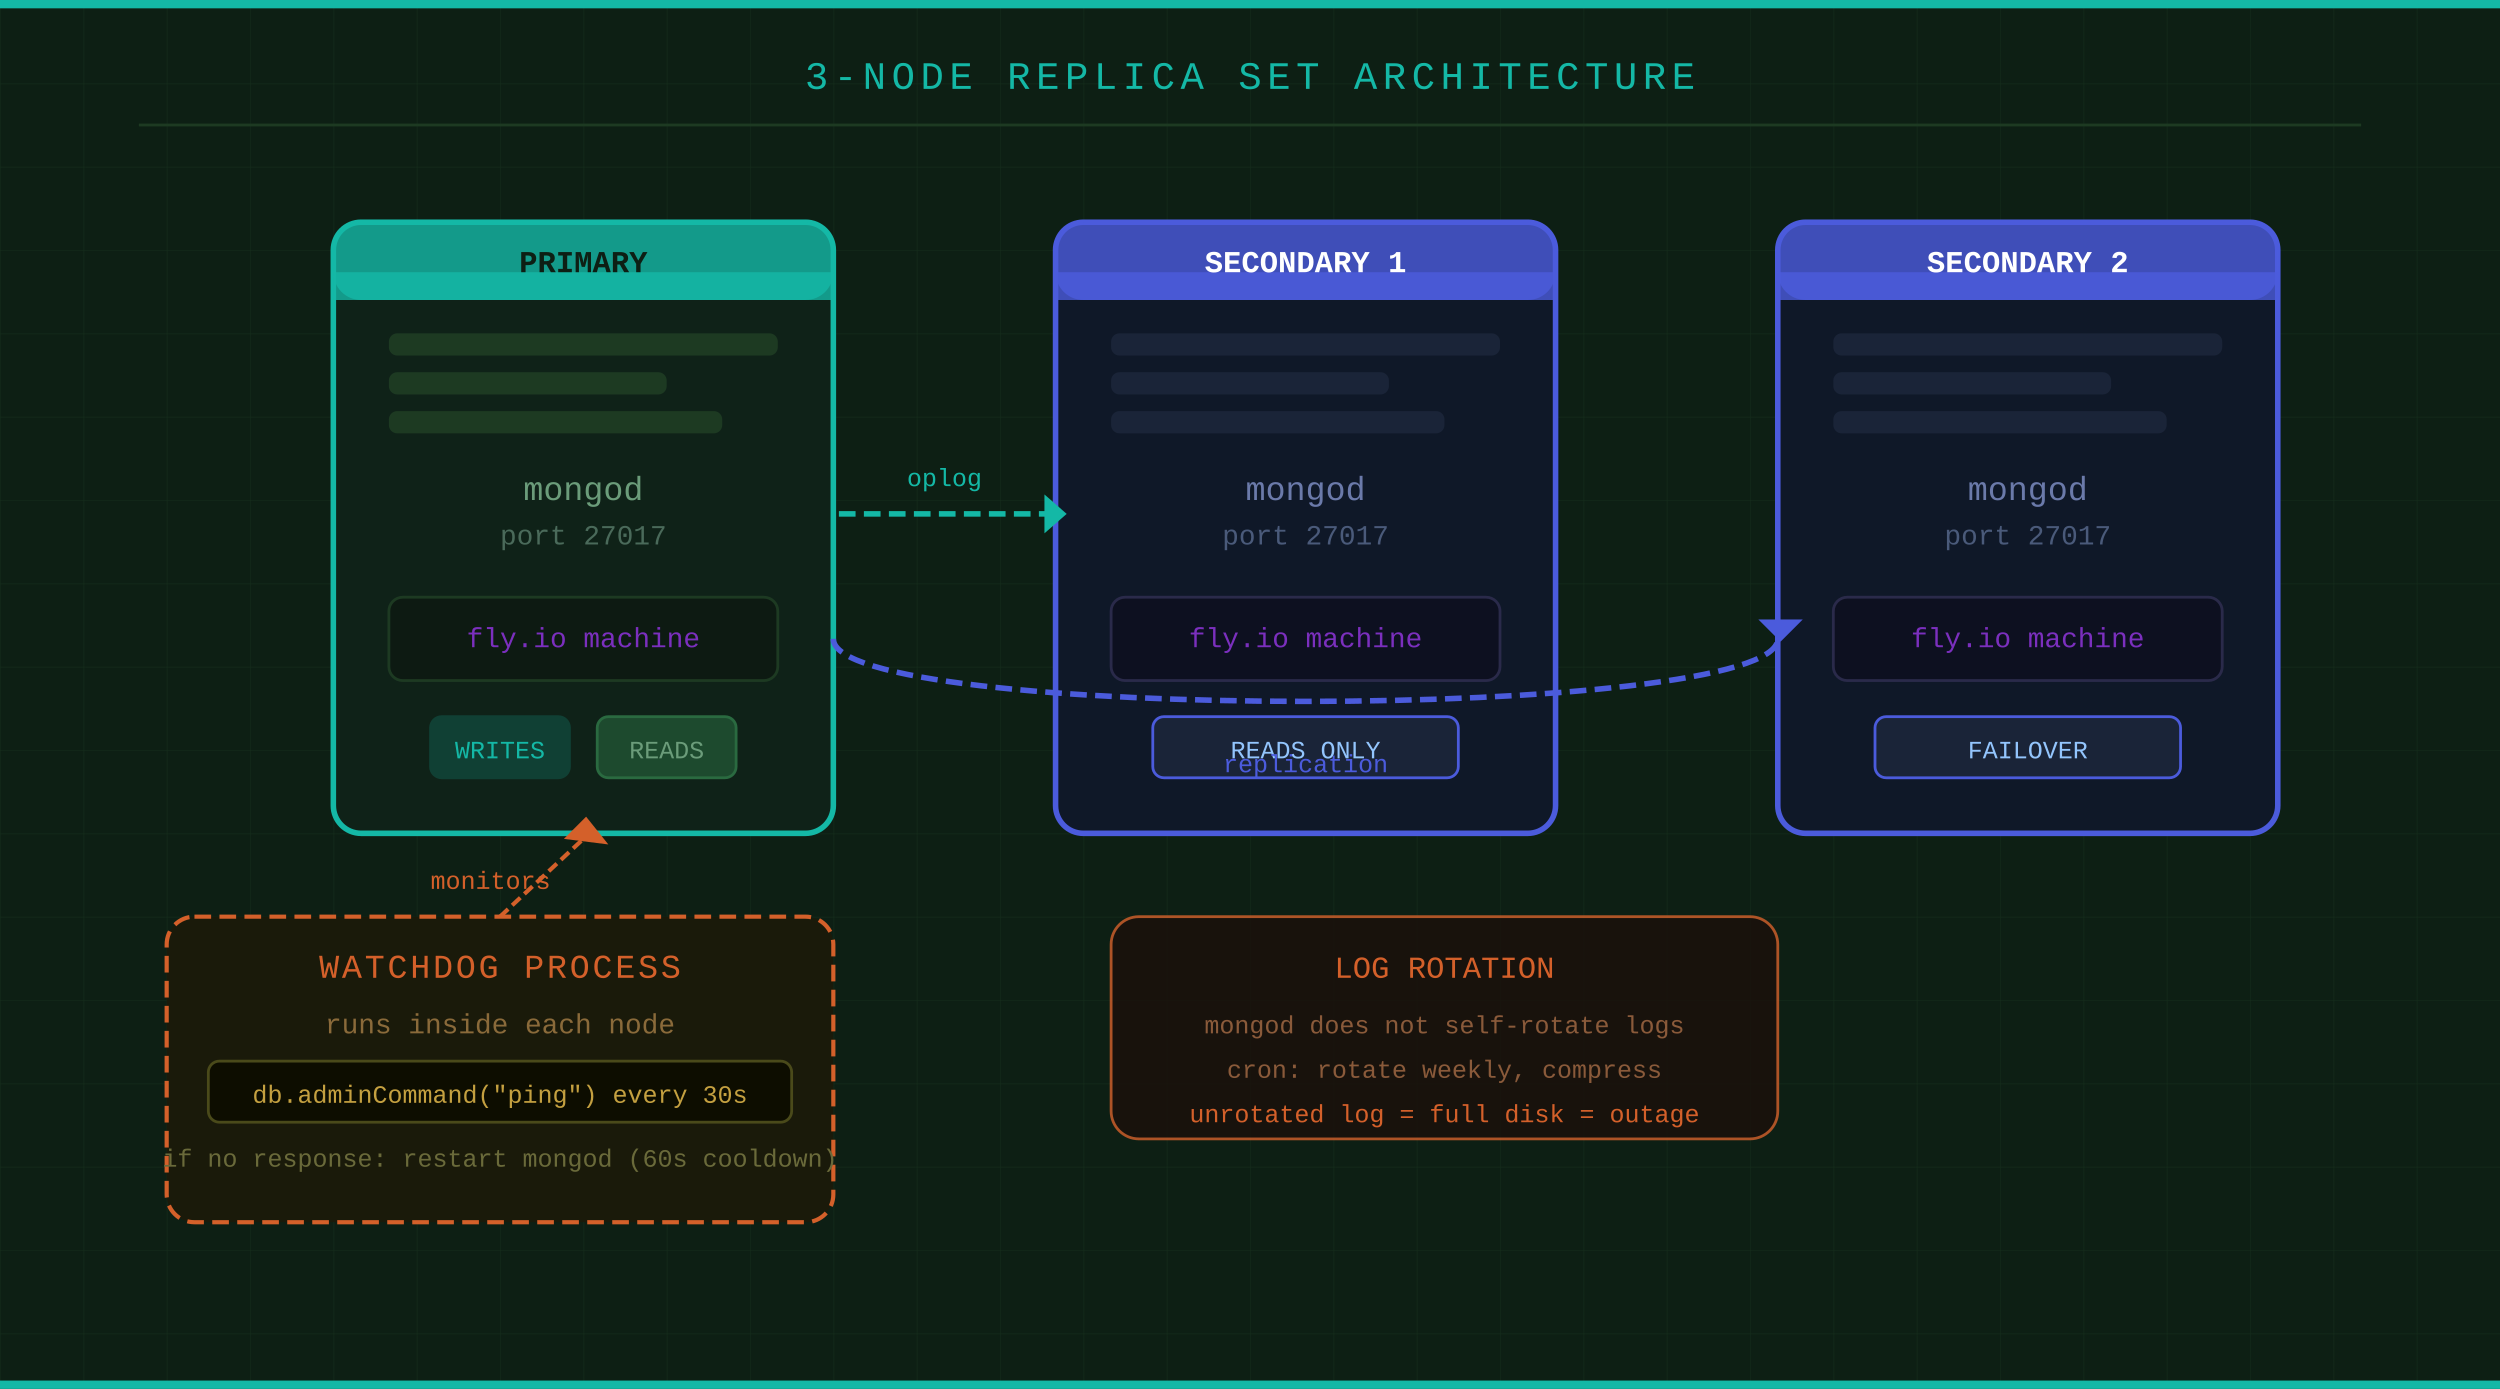
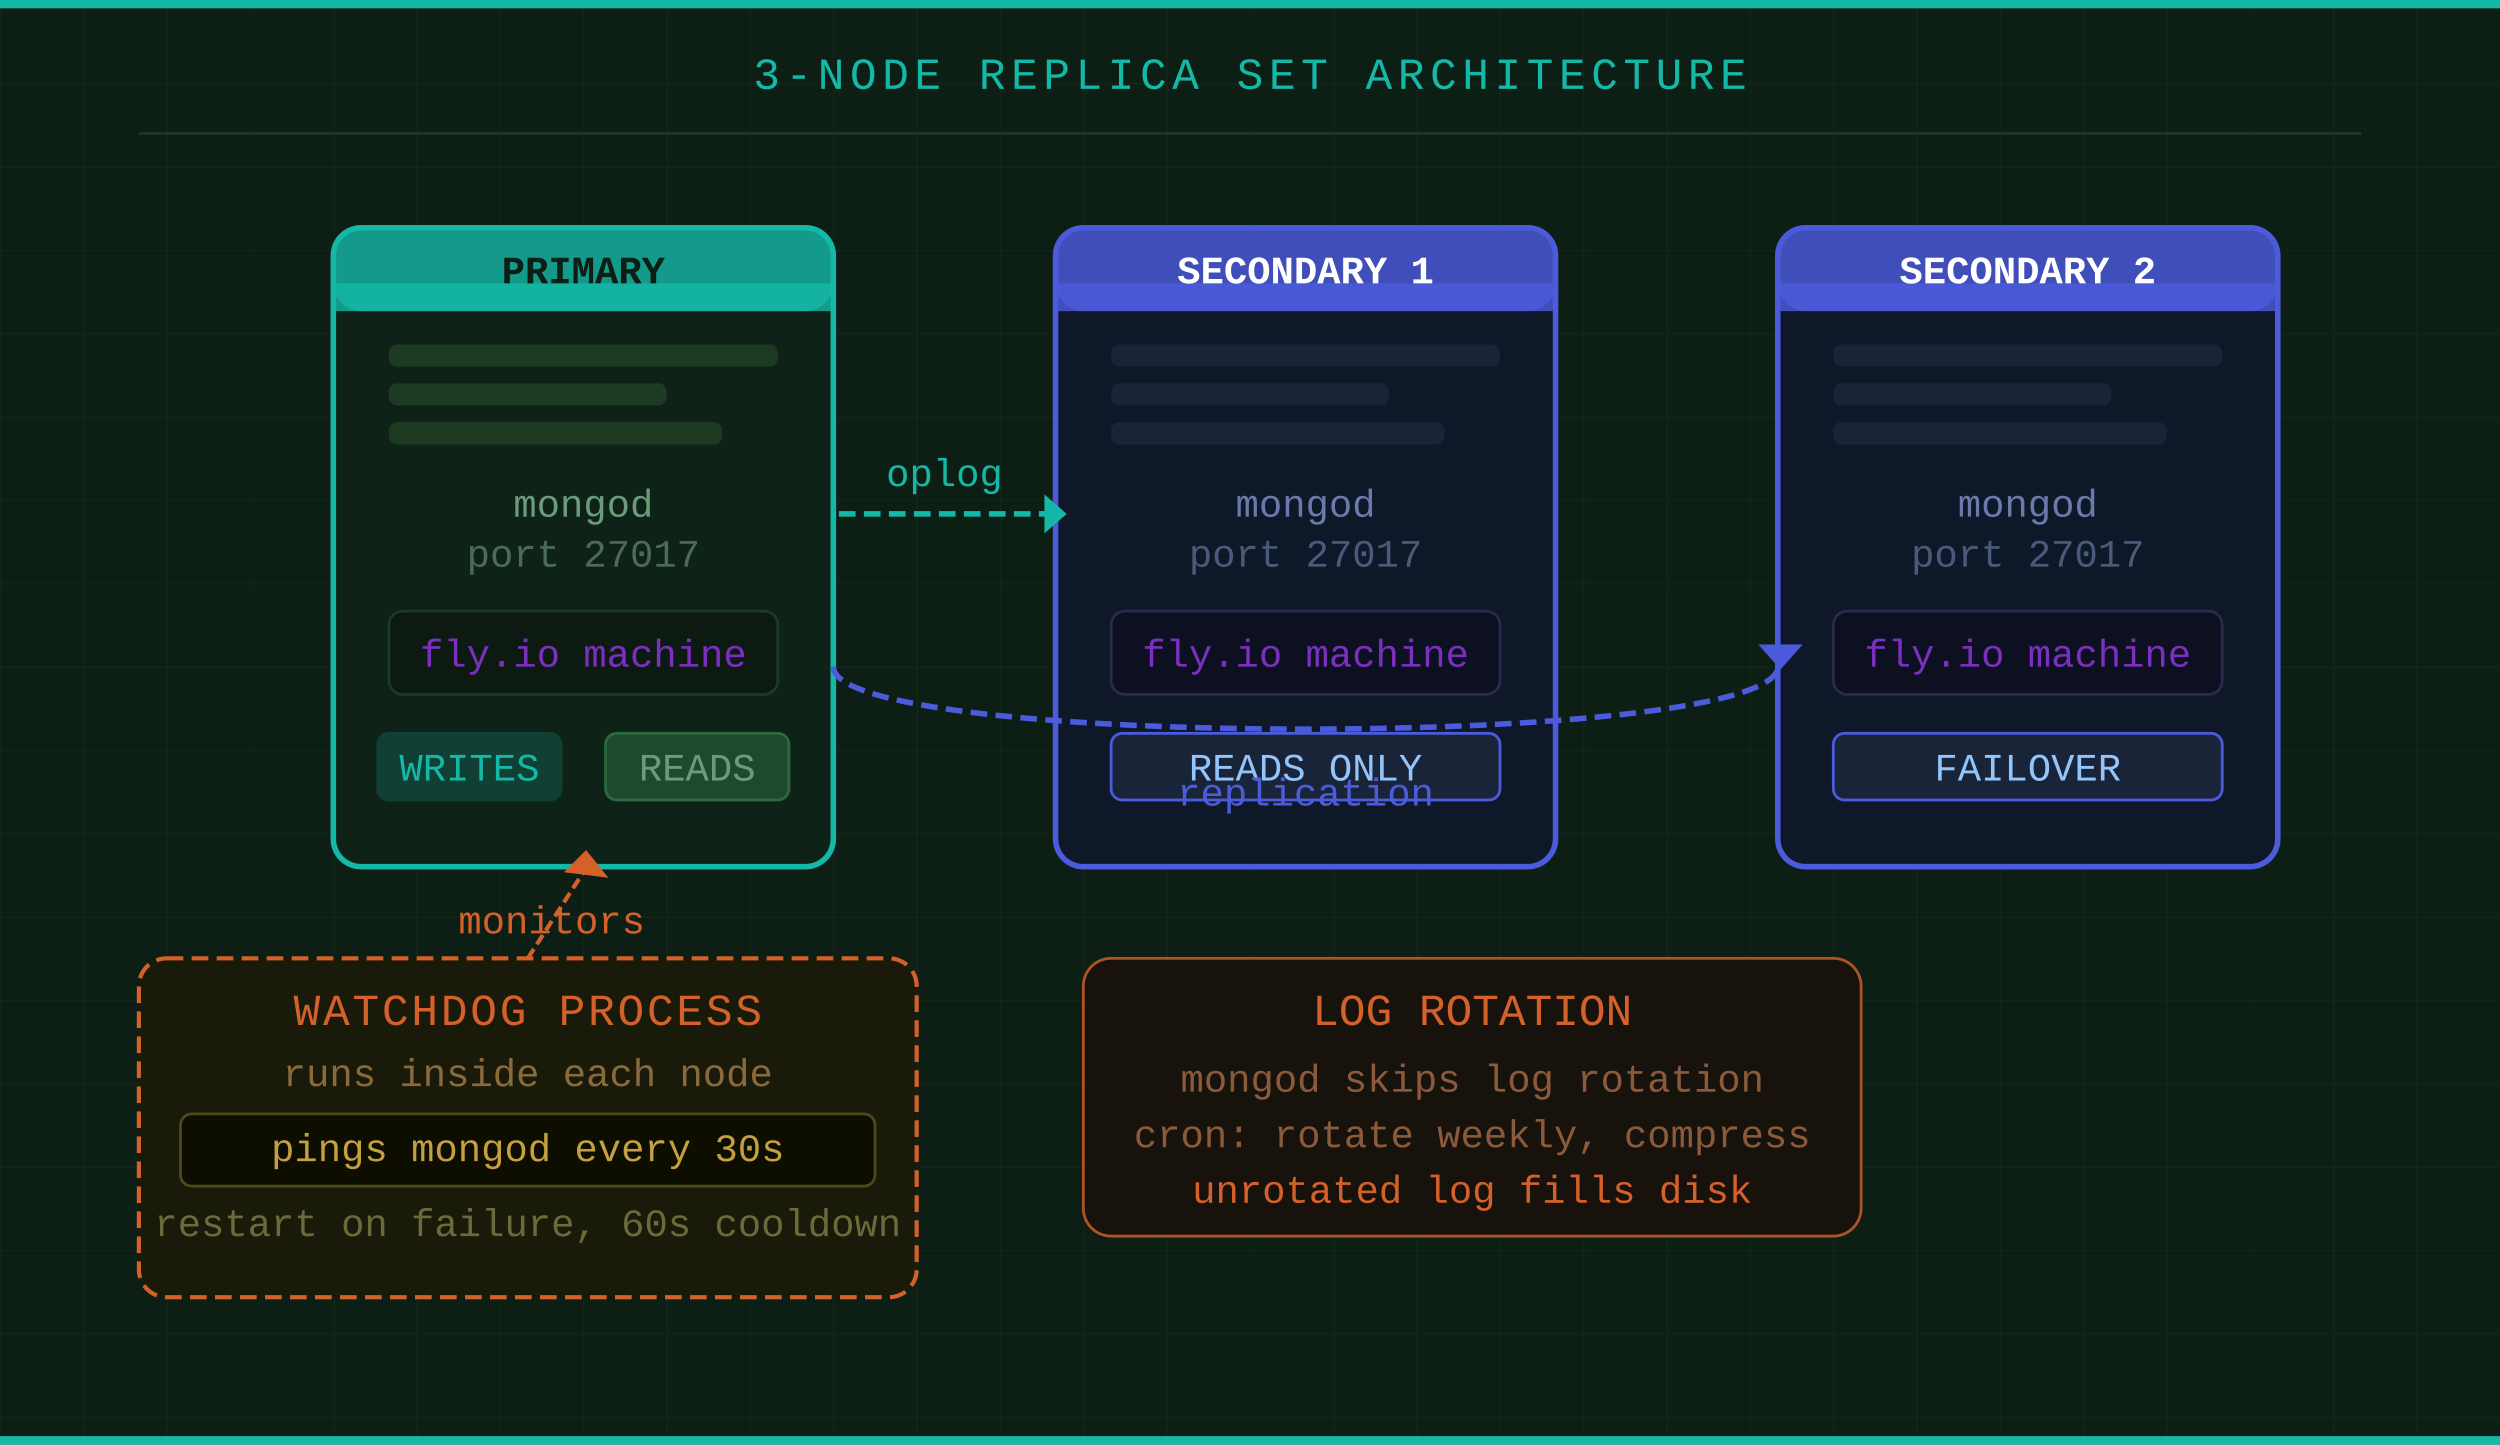
- <svg xmlns="http://www.w3.org/2000/svg" viewBox="0 0 900 500" width="900" height="500" role="img" aria-label="Three-node MongoDB replica set with watchdog process on Fly.io">
-   <rect width="900" height="500" fill="#0D1F14" />
+ <svg xmlns="http://www.w3.org/2000/svg" viewBox="0 0 900 520" width="900" height="520" role="img" aria-label="Three-node MongoDB replica set with watchdog process on Fly.io">
+   <rect width="900" height="520" fill="#0D1F14" />
  <pattern id="g2" width="30" height="30" patternUnits="userSpaceOnUse">
    <path d="M 30 0 L 0 0 0 30" fill="none" stroke="#1d3a22" stroke-width="0.4" />
  </pattern>
-   <rect width="900" height="500" fill="url(#g2)" opacity="0.5" />
+   <rect width="900" height="520" fill="url(#g2)" opacity="0.5" />
  <rect x="0" y="0" width="900" height="3" fill="#14B8A6" />
-   <text x="450" y="32" font-family="'Courier New', monospace" font-size="14" fill="#14B8A6" text-anchor="middle" letter-spacing="2">3-NODE REPLICA SET ARCHITECTURE</text>
-   <line x1="50" y1="45" x2="850" y2="45" stroke="#1d3a22" stroke-width="1" />
-   <g transform="translate(120, 80)">
-     <rect x="0" y="0" width="180" height="220" rx="10" fill="#0f2218" stroke="#14B8A6" stroke-width="2" />
-     <rect x="0" y="0" width="180" height="28" rx="10" fill="#14B8A6" opacity="0.8" />
-     <rect x="0" y="18" width="180" height="10" fill="#14B8A6" opacity="0.8" />
-     <text x="90" y="18" font-family="'Courier New', monospace" font-size="11" font-weight="bold" fill="#0D1F14" text-anchor="middle">PRIMARY</text>
-     <rect x="20" y="40" width="140" height="8" rx="3" fill="#1d3a22" />
-     <rect x="20" y="54" width="100" height="8" rx="3" fill="#1d3a22" />
-     <rect x="20" y="68" width="120" height="8" rx="3" fill="#1d3a22" />
-     <text x="90" y="100" font-family="'Courier New', monospace" font-size="12" fill="#6b9c7a" text-anchor="middle">mongod</text>
-     <text x="90" y="116" font-family="'Courier New', monospace" font-size="10" fill="#4a6a5a" text-anchor="middle">port 27017</text>
-     <rect x="20" y="135" width="140" height="30" rx="5" fill="#0d1a12" stroke="#1d3a22" stroke-width="1" />
-     <text x="90" y="153" font-family="'Courier New', monospace" font-size="10" fill="#7B2FBE" text-anchor="middle">fly.io machine</text>
-     <rect x="35" y="178" width="50" height="22" rx="4" fill="#14B8A6" opacity="0.2" stroke="#14B8A6" stroke-width="1" />
-     <text x="60" y="193" font-family="'Courier New', monospace" font-size="9" fill="#14B8A6" text-anchor="middle">WRITES</text>
-     <rect x="95" y="178" width="50" height="22" rx="4" fill="#1d4a2e" stroke="#2a6a40" stroke-width="1" />
-     <text x="120" y="193" font-family="'Courier New', monospace" font-size="9" fill="#6b9c7a" text-anchor="middle">READS</text>
+   <text x="450" y="32" font-family="'Courier New', monospace" font-size="16" fill="#14B8A6" text-anchor="middle" letter-spacing="2">3-NODE REPLICA SET ARCHITECTURE</text>
+   <line x1="50" y1="48" x2="850" y2="48" stroke="#1d3a22" stroke-width="1" />
+   <g transform="translate(120, 82)">
+     <rect x="0" y="0" width="180" height="230" rx="10" fill="#0f2218" stroke="#14B8A6" stroke-width="2" />
+     <rect x="0" y="0" width="180" height="30" rx="10" fill="#14B8A6" opacity="0.8" />
+     <rect x="0" y="20" width="180" height="10" fill="#14B8A6" opacity="0.8" />
+     <text x="90" y="20" font-family="'Courier New', monospace" font-size="14" font-weight="bold" fill="#0D1F14" text-anchor="middle">PRIMARY</text>
+     <rect x="20" y="42" width="140" height="8" rx="3" fill="#1d3a22" />
+     <rect x="20" y="56" width="100" height="8" rx="3" fill="#1d3a22" />
+     <rect x="20" y="70" width="120" height="8" rx="3" fill="#1d3a22" />
+     <text x="90" y="104" font-family="'Courier New', monospace" font-size="14" fill="#6b9c7a" text-anchor="middle">mongod</text>
+     <text x="90" y="122" font-family="'Courier New', monospace" font-size="14" fill="#4a6a5a" text-anchor="middle">port 27017</text>
+     <rect x="20" y="138" width="140" height="30" rx="5" fill="#0d1a12" stroke="#1d3a22" stroke-width="1" />
+     <text x="90" y="158" font-family="'Courier New', monospace" font-size="14" fill="#7B2FBE" text-anchor="middle">fly.io machine</text>
+     <rect x="16" y="182" width="66" height="24" rx="4" fill="#14B8A6" opacity="0.2" stroke="#14B8A6" stroke-width="1" />
+     <text x="49" y="199" font-family="'Courier New', monospace" font-size="14" fill="#14B8A6" text-anchor="middle">WRITES</text>
+     <rect x="98" y="182" width="66" height="24" rx="4" fill="#1d4a2e" stroke="#2a6a40" stroke-width="1" />
+     <text x="131" y="199" font-family="'Courier New', monospace" font-size="14" fill="#6b9c7a" text-anchor="middle">READS</text>
  </g>
-   <g transform="translate(380, 80)">
-     <rect x="0" y="0" width="180" height="220" rx="10" fill="#0f1828" stroke="#4B5BDC" stroke-width="2" />
-     <rect x="0" y="0" width="180" height="28" rx="10" fill="#4B5BDC" opacity="0.8" />
-     <rect x="0" y="18" width="180" height="10" fill="#4B5BDC" opacity="0.8" />
-     <text x="90" y="18" font-family="'Courier New', monospace" font-size="11" font-weight="bold" fill="#ffffff" text-anchor="middle">SECONDARY 1</text>
-     <rect x="20" y="40" width="140" height="8" rx="3" fill="#1a2438" />
-     <rect x="20" y="54" width="100" height="8" rx="3" fill="#1a2438" />
-     <rect x="20" y="68" width="120" height="8" rx="3" fill="#1a2438" />
-     <text x="90" y="100" font-family="'Courier New', monospace" font-size="12" fill="#6b7aaa" text-anchor="middle">mongod</text>
-     <text x="90" y="116" font-family="'Courier New', monospace" font-size="10" fill="#4a5a7a" text-anchor="middle">port 27017</text>
-     <rect x="20" y="135" width="140" height="30" rx="5" fill="#0d1020" stroke="#2a2a4a" stroke-width="1" />
-     <text x="90" y="153" font-family="'Courier New', monospace" font-size="10" fill="#7B2FBE" text-anchor="middle">fly.io machine</text>
-     <rect x="35" y="178" width="110" height="22" rx="4" fill="#1a2438" stroke="#4B5BDC" stroke-width="1" />
-     <text x="90" y="193" font-family="'Courier New', monospace" font-size="9" fill="#93c5fd" text-anchor="middle">READS ONLY</text>
+   <g transform="translate(380, 82)">
+     <rect x="0" y="0" width="180" height="230" rx="10" fill="#0f1828" stroke="#4B5BDC" stroke-width="2" />
+     <rect x="0" y="0" width="180" height="30" rx="10" fill="#4B5BDC" opacity="0.8" />
+     <rect x="0" y="20" width="180" height="10" fill="#4B5BDC" opacity="0.8" />
+     <text x="90" y="20" font-family="'Courier New', monospace" font-size="14" font-weight="bold" fill="#ffffff" text-anchor="middle">SECONDARY 1</text>
+     <rect x="20" y="42" width="140" height="8" rx="3" fill="#1a2438" />
+     <rect x="20" y="56" width="100" height="8" rx="3" fill="#1a2438" />
+     <rect x="20" y="70" width="120" height="8" rx="3" fill="#1a2438" />
+     <text x="90" y="104" font-family="'Courier New', monospace" font-size="14" fill="#6b7aaa" text-anchor="middle">mongod</text>
+     <text x="90" y="122" font-family="'Courier New', monospace" font-size="14" fill="#4a5a7a" text-anchor="middle">port 27017</text>
+     <rect x="20" y="138" width="140" height="30" rx="5" fill="#0d1020" stroke="#2a2a4a" stroke-width="1" />
+     <text x="90" y="158" font-family="'Courier New', monospace" font-size="14" fill="#7B2FBE" text-anchor="middle">fly.io machine</text>
+     <rect x="20" y="182" width="140" height="24" rx="4" fill="#1a2438" stroke="#4B5BDC" stroke-width="1" />
+     <text x="90" y="199" font-family="'Courier New', monospace" font-size="14" fill="#93c5fd" text-anchor="middle">READS ONLY</text>
  </g>
-   <g transform="translate(640, 80)">
-     <rect x="0" y="0" width="180" height="220" rx="10" fill="#0f1828" stroke="#4B5BDC" stroke-width="2" />
-     <rect x="0" y="0" width="180" height="28" rx="10" fill="#4B5BDC" opacity="0.8" />
-     <rect x="0" y="18" width="180" height="10" fill="#4B5BDC" opacity="0.8" />
-     <text x="90" y="18" font-family="'Courier New', monospace" font-size="11" font-weight="bold" fill="#ffffff" text-anchor="middle">SECONDARY 2</text>
-     <rect x="20" y="40" width="140" height="8" rx="3" fill="#1a2438" />
-     <rect x="20" y="54" width="100" height="8" rx="3" fill="#1a2438" />
-     <rect x="20" y="68" width="120" height="8" rx="3" fill="#1a2438" />
-     <text x="90" y="100" font-family="'Courier New', monospace" font-size="12" fill="#6b7aaa" text-anchor="middle">mongod</text>
-     <text x="90" y="116" font-family="'Courier New', monospace" font-size="10" fill="#4a5a7a" text-anchor="middle">port 27017</text>
-     <rect x="20" y="135" width="140" height="30" rx="5" fill="#0d1020" stroke="#2a2a4a" stroke-width="1" />
-     <text x="90" y="153" font-family="'Courier New', monospace" font-size="10" fill="#7B2FBE" text-anchor="middle">fly.io machine</text>
-     <rect x="35" y="178" width="110" height="22" rx="4" fill="#1a2438" stroke="#4B5BDC" stroke-width="1" />
-     <text x="90" y="193" font-family="'Courier New', monospace" font-size="9" fill="#93c5fd" text-anchor="middle">FAILOVER</text>
+   <g transform="translate(640, 82)">
+     <rect x="0" y="0" width="180" height="230" rx="10" fill="#0f1828" stroke="#4B5BDC" stroke-width="2" />
+     <rect x="0" y="0" width="180" height="30" rx="10" fill="#4B5BDC" opacity="0.8" />
+     <rect x="0" y="20" width="180" height="10" fill="#4B5BDC" opacity="0.8" />
+     <text x="90" y="20" font-family="'Courier New', monospace" font-size="14" font-weight="bold" fill="#ffffff" text-anchor="middle">SECONDARY 2</text>
+     <rect x="20" y="42" width="140" height="8" rx="3" fill="#1a2438" />
+     <rect x="20" y="56" width="100" height="8" rx="3" fill="#1a2438" />
+     <rect x="20" y="70" width="120" height="8" rx="3" fill="#1a2438" />
+     <text x="90" y="104" font-family="'Courier New', monospace" font-size="14" fill="#6b7aaa" text-anchor="middle">mongod</text>
+     <text x="90" y="122" font-family="'Courier New', monospace" font-size="14" fill="#4a5a7a" text-anchor="middle">port 27017</text>
+     <rect x="20" y="138" width="140" height="30" rx="5" fill="#0d1020" stroke="#2a2a4a" stroke-width="1" />
+     <text x="90" y="158" font-family="'Courier New', monospace" font-size="14" fill="#7B2FBE" text-anchor="middle">fly.io machine</text>
+     <rect x="20" y="182" width="140" height="24" rx="4" fill="#1a2438" stroke="#4B5BDC" stroke-width="1" />
+     <text x="90" y="199" font-family="'Courier New', monospace" font-size="14" fill="#93c5fd" text-anchor="middle">FAILOVER</text>
  </g>
-   <g transform="translate(0,0)">
-     <line x1="302" y1="185" x2="378" y2="185" stroke="#14B8A6" stroke-width="2" stroke-dasharray="6,3" />
-     <polygon points="376,178 384,185 376,192" fill="#14B8A6" />
-     <text x="340" y="175" font-family="'Courier New', monospace" font-size="9" fill="#14B8A6" text-anchor="middle">oplog</text>
-     <path d="M 300 230 C 300 260 640 260 640 230" fill="none" stroke="#4B5BDC" stroke-width="2" stroke-dasharray="6,3" />
-     <polygon points="633,223 641,231 649,223" fill="#4B5BDC" />
-     <text x="470" y="278" font-family="'Courier New', monospace" font-size="9" fill="#4B5BDC" text-anchor="middle">replication</text>
+   <line x1="302" y1="185" x2="378" y2="185" stroke="#14B8A6" stroke-width="2" stroke-dasharray="6,3" />
+   <polygon points="376,178 384,185 376,192" fill="#14B8A6" />
+   <text x="340" y="175" font-family="'Courier New', monospace" font-size="14" fill="#14B8A6" text-anchor="middle">oplog</text>
+   <path d="M 300 240 C 300 270 640 270 640 240" fill="none" stroke="#4B5BDC" stroke-width="2" stroke-dasharray="6,3" />
+   <polygon points="633,232 641,241 649,232" fill="#4B5BDC" />
+   <text x="470" y="290" font-family="'Courier New', monospace" font-size="14" fill="#4B5BDC" text-anchor="middle">replication</text>
+   <g transform="translate(50, 345)">
+     <rect x="0" y="0" width="280" height="122" rx="10" fill="#1a1a0a" stroke="#D4602A" stroke-width="1.5" stroke-dasharray="6,3" />
+     <text x="140" y="24" font-family="'Courier New', monospace" font-size="16" fill="#D4602A" text-anchor="middle" letter-spacing="1">WATCHDOG PROCESS</text>
+     <text x="140" y="46" font-family="'Courier New', monospace" font-size="14" fill="#8a6a3a" text-anchor="middle">runs inside each node</text>
+     <rect x="15" y="56" width="250" height="26" rx="4" fill="#0d0d00" stroke="#4a4a1a" stroke-width="1" />
+     <text x="140" y="73" font-family="'Courier New', monospace" font-size="14" fill="#c4a040" text-anchor="middle">pings mongod every 30s</text>
+     <text x="140" y="100" font-family="'Courier New', monospace" font-size="14" fill="#6a6a3a" text-anchor="middle">restart on failure, 60s cooldown</text>
  </g>
-   <g transform="translate(60, 330)">
-     <rect x="0" y="0" width="240" height="110" rx="10" fill="#1a1a0a" stroke="#D4602A" stroke-width="1.5" stroke-dasharray="6,3" />
-     <text x="120" y="22" font-family="'Courier New', monospace" font-size="12" fill="#D4602A" text-anchor="middle" letter-spacing="1">WATCHDOG PROCESS</text>
-     <text x="120" y="42" font-family="'Courier New', monospace" font-size="10" fill="#8a6a3a" text-anchor="middle">runs inside each node</text>
-     <rect x="15" y="52" width="210" height="22" rx="4" fill="#0d0d00" stroke="#4a4a1a" stroke-width="1" />
-     <text x="120" y="67" font-family="'Courier New', monospace" font-size="9" fill="#c4a040" text-anchor="middle">db.adminCommand("ping") every 30s</text>
-     <text x="120" y="90" font-family="'Courier New', monospace" font-size="9" fill="#6a6a3a" text-anchor="middle">if no response: restart mongod (60s cooldown)</text>
+   <line x1="190" y1="345" x2="210" y2="314" stroke="#D4602A" stroke-width="1.5" stroke-dasharray="4,2" />
+   <polygon points="203,314 211,306 219,316" fill="#D4602A" />
+   <text x="165" y="336" font-family="'Courier New', monospace" font-size="14" fill="#D4602A">monitors</text>
+   <g transform="translate(390, 345)">
+     <rect x="0" y="0" width="280" height="100" rx="10" fill="#1a0f0a" stroke="#D4602A" stroke-width="1" opacity="0.8" />
+     <text x="140" y="24" font-family="'Courier New', monospace" font-size="16" fill="#D4602A" text-anchor="middle">LOG ROTATION</text>
+     <text x="140" y="48" font-family="'Courier New', monospace" font-size="14" fill="#8a5a3a" text-anchor="middle">mongod skips log rotation</text>
+     <text x="140" y="68" font-family="'Courier New', monospace" font-size="14" fill="#8a5a3a" text-anchor="middle">cron: rotate weekly, compress</text>
+     <text x="140" y="88" font-family="'Courier New', monospace" font-size="14" fill="#D4602A" text-anchor="middle">unrotated log fills disk</text>
  </g>
-   <line x1="180" y1="330" x2="210" y2="302" stroke="#D4602A" stroke-width="1.5" stroke-dasharray="4,2" />
-   <polygon points="203,302 211,294 219,304" fill="#D4602A" />
-   <text x="155" y="320" font-family="'Courier New', monospace" font-size="9" fill="#D4602A">monitors</text>
-   <g transform="translate(400, 330)">
-     <rect x="0" y="0" width="240" height="80" rx="10" fill="#1a0f0a" stroke="#D4602A" stroke-width="1" opacity="0.8" />
-     <text x="120" y="22" font-family="'Courier New', monospace" font-size="11" fill="#D4602A" text-anchor="middle">LOG ROTATION</text>
-     <text x="120" y="42" font-family="'Courier New', monospace" font-size="9" fill="#8a5a3a" text-anchor="middle">mongod does not self-rotate logs</text>
-     <text x="120" y="58" font-family="'Courier New', monospace" font-size="9" fill="#8a5a3a" text-anchor="middle">cron: rotate weekly, compress</text>
-     <text x="120" y="74" font-family="'Courier New', monospace" font-size="9" fill="#D4602A" text-anchor="middle">unrotated log = full disk = outage</text>
-   </g>
-   <rect x="0" y="497" width="900" height="3" fill="#14B8A6" />
+   <rect x="0" y="517" width="900" height="3" fill="#14B8A6" />
</svg>
